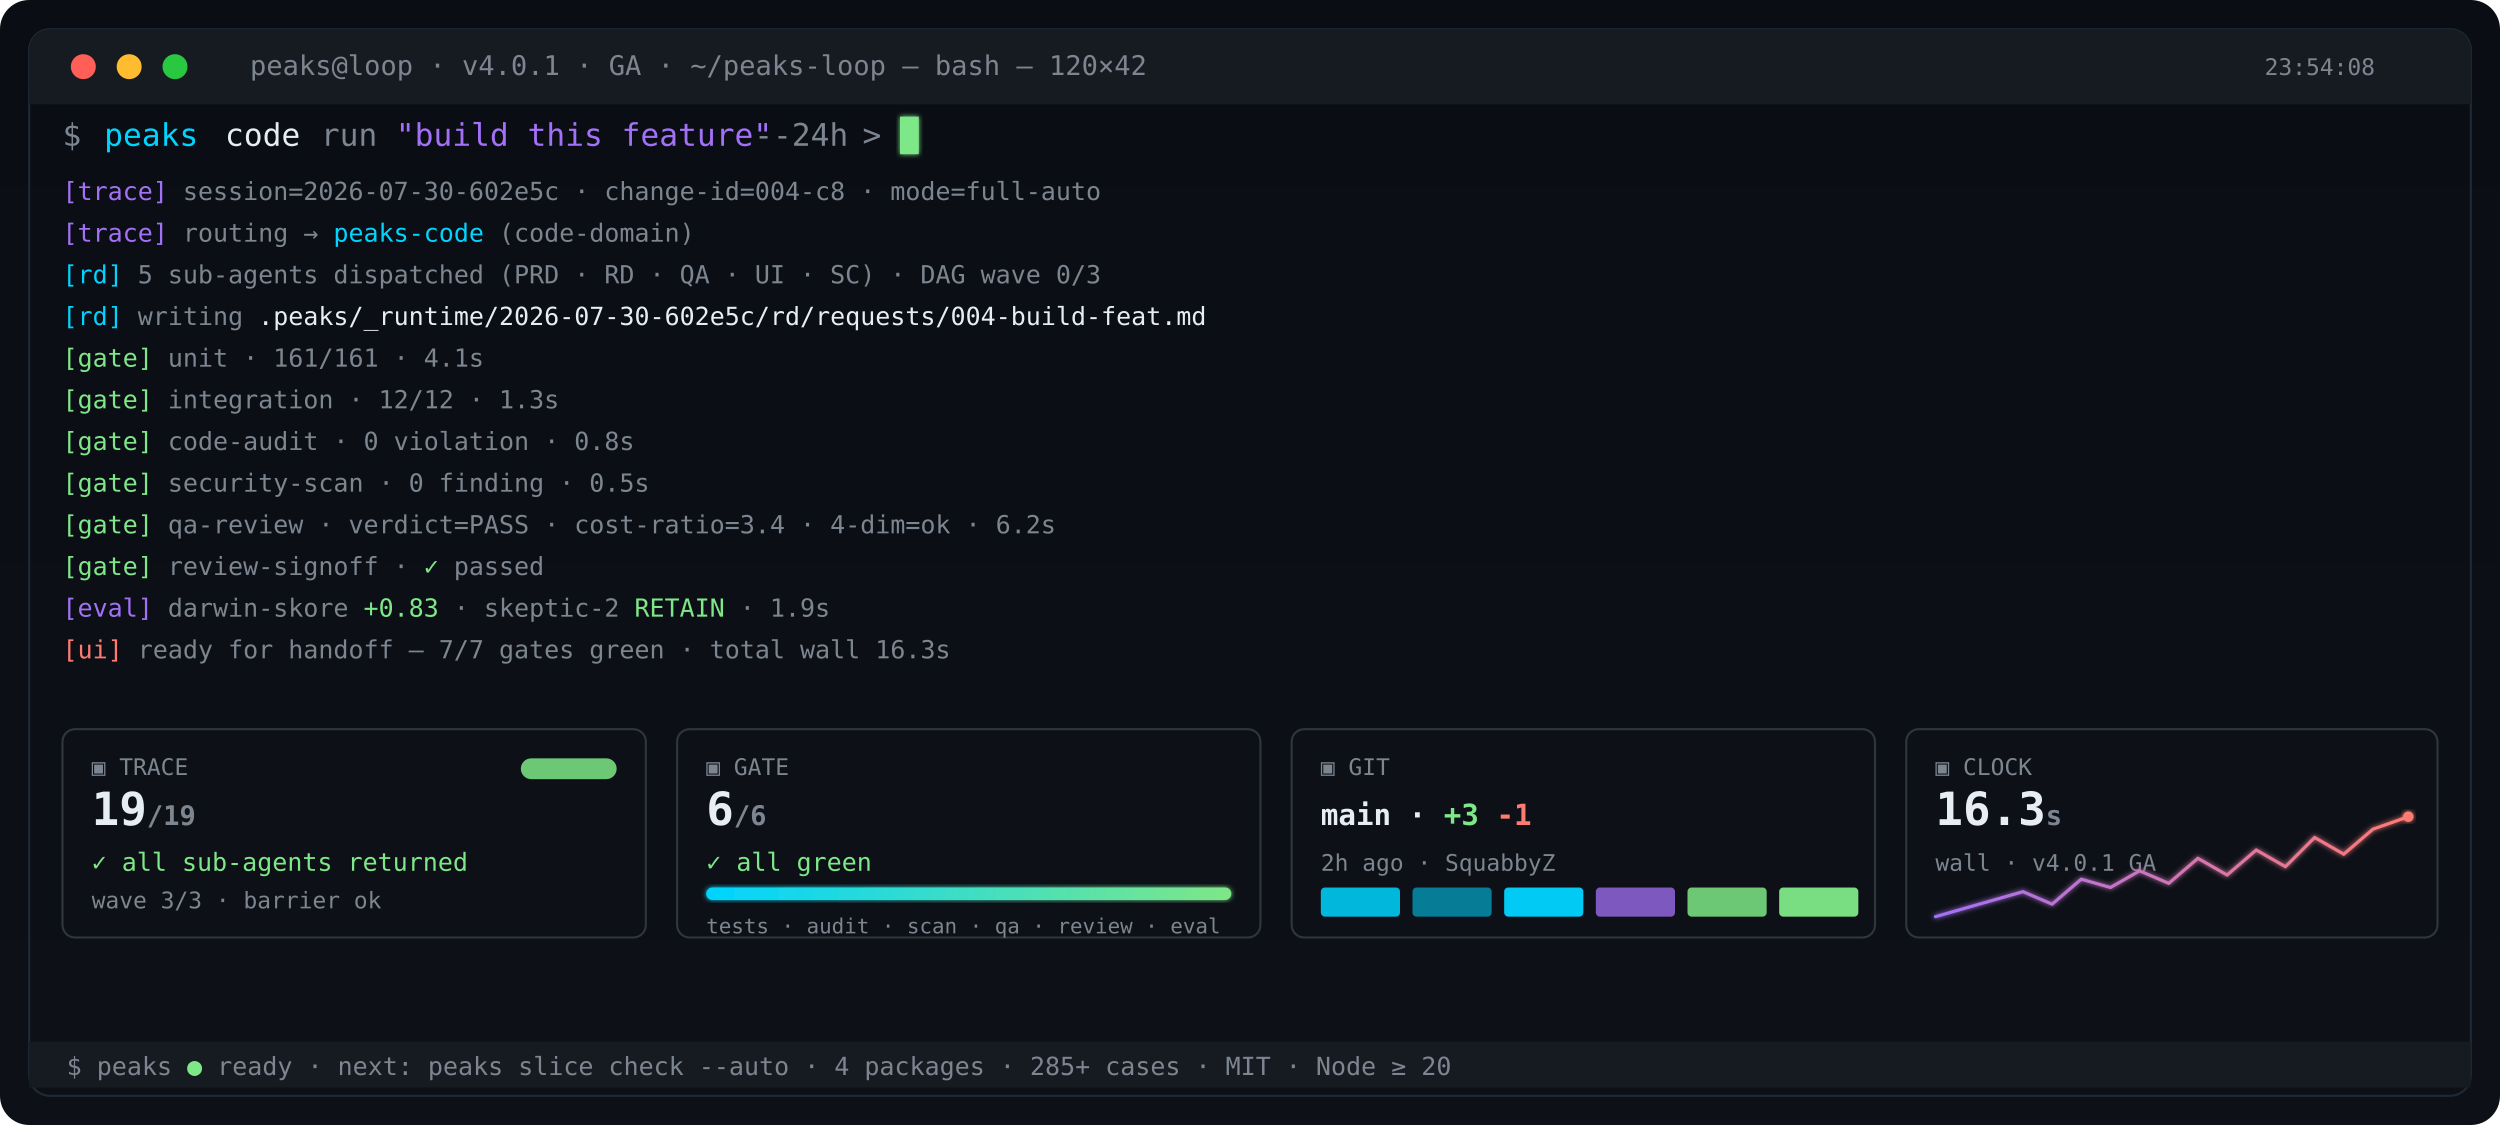
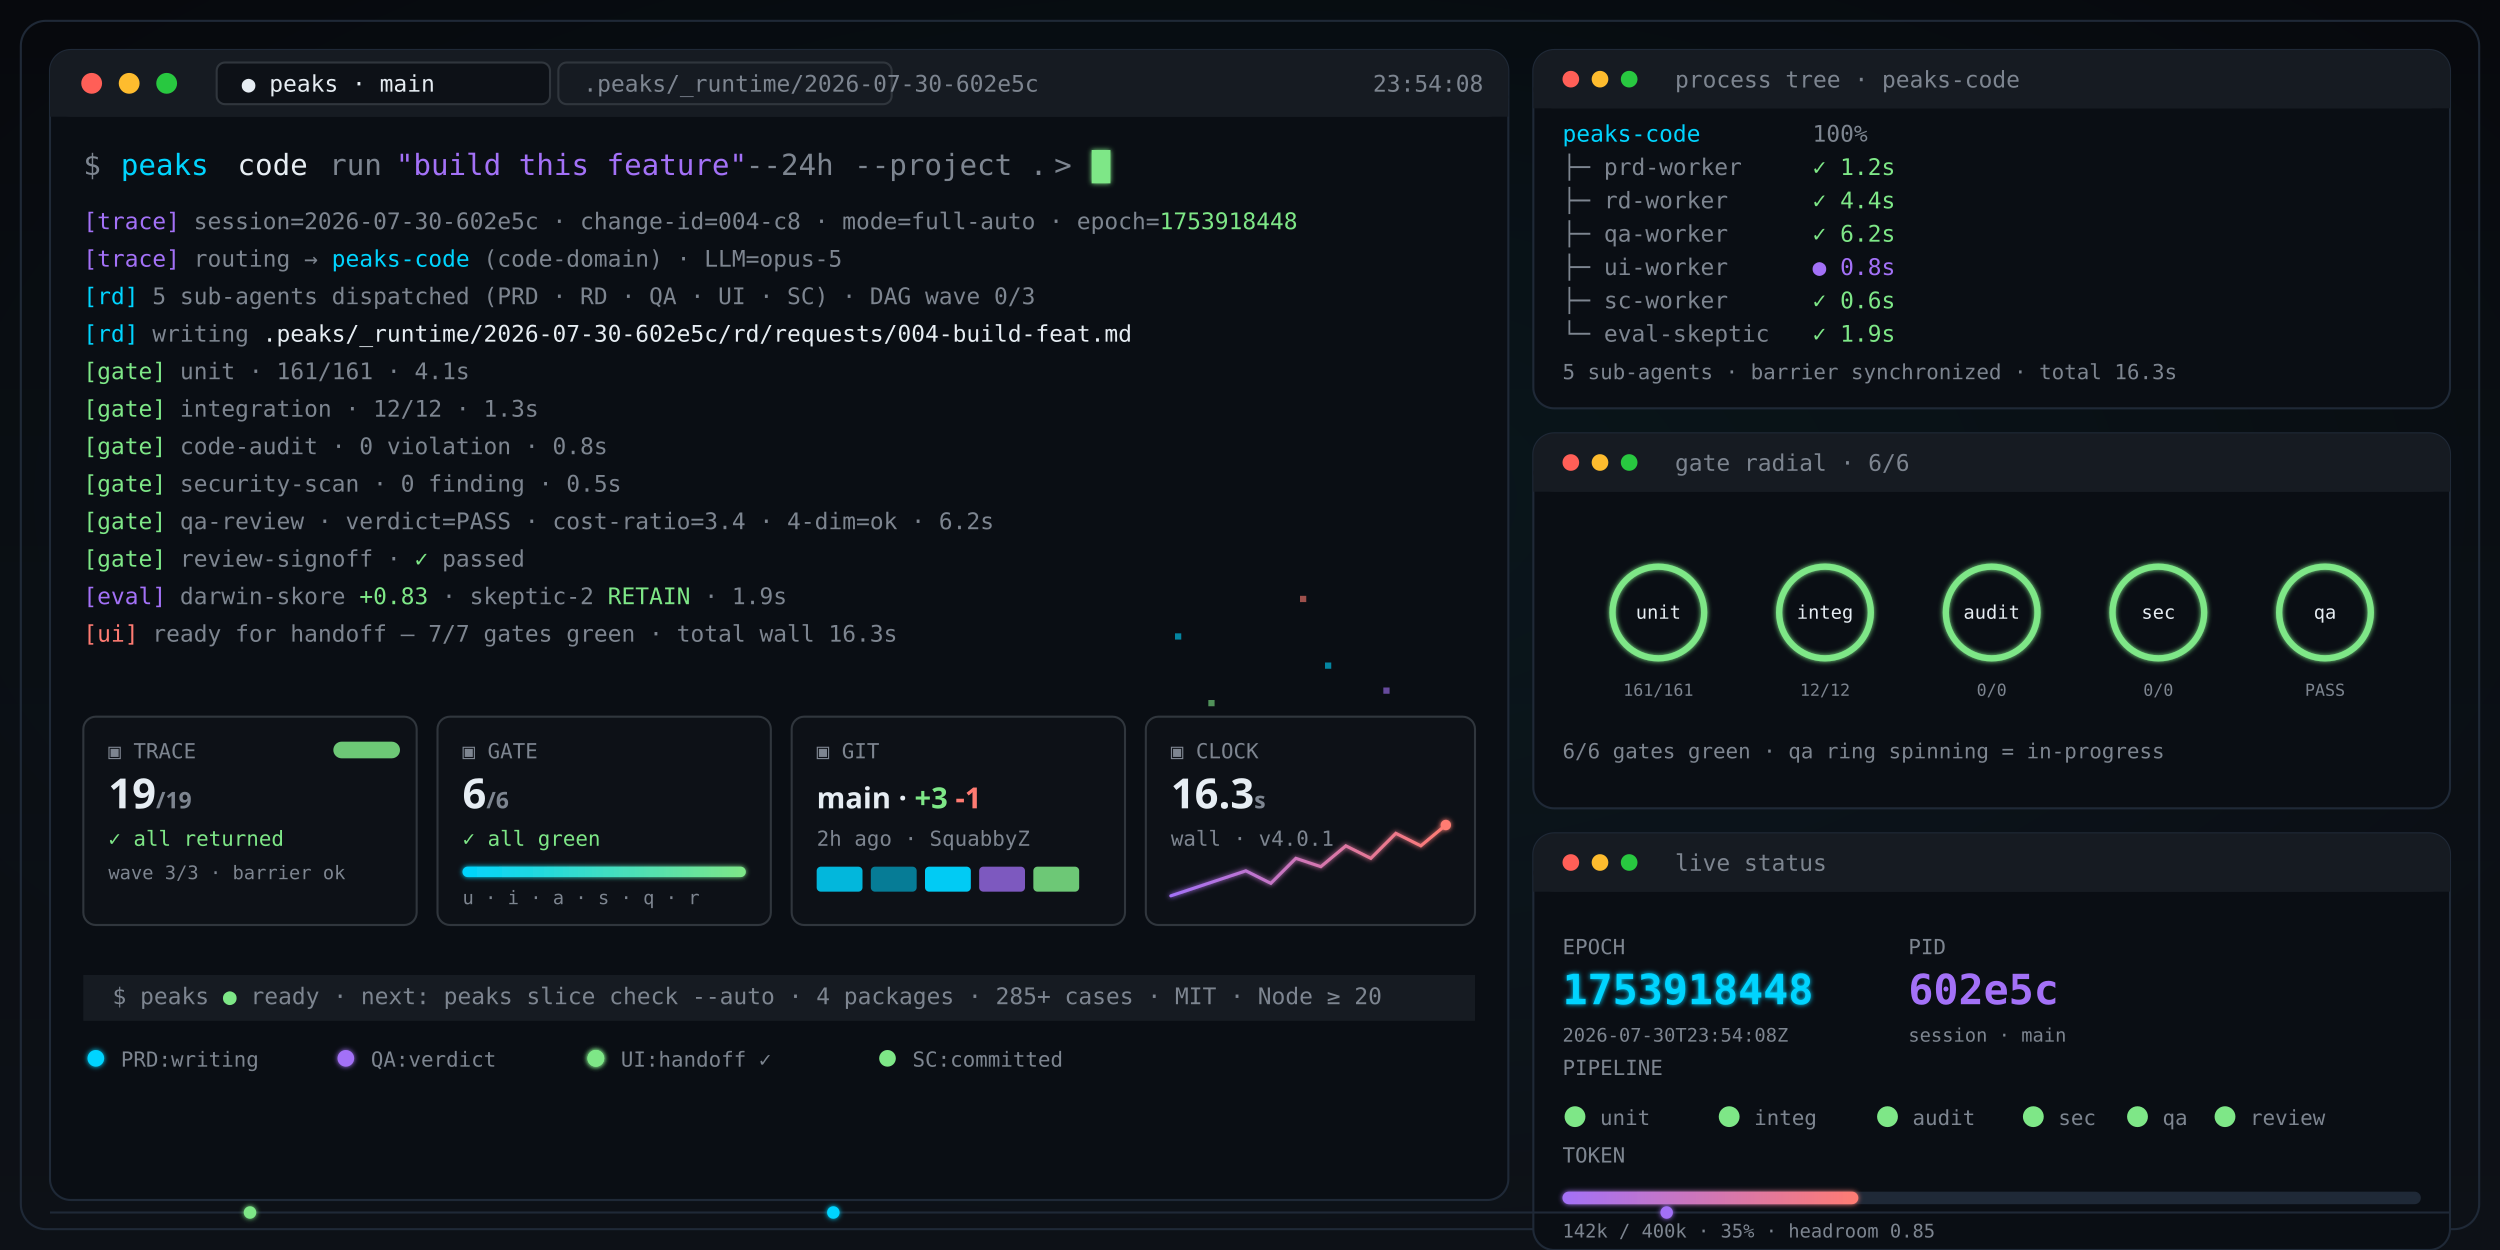
- <svg xmlns="http://www.w3.org/2000/svg" viewBox="0 0 1200 540" width="100%" role="img" aria-label="peaks-loop v4.0.1 terminal session — live peaks-code run with 4-pane status HUD">
+ <svg xmlns="http://www.w3.org/2000/svg" viewBox="0 0 1200 600" width="100%" role="img" aria-label="peaks-loop v4.0.1 — multi-pane terminal session with live epoch + status lights + radial gate">
  <defs>
    <linearGradient id="bg" x1="0" y1="0" x2="0" y2="1">
-       <stop offset="0" stop-color="#0a0e14" />
+       <stop offset="0" stop-color="#07090d" />
      <stop offset="1" stop-color="#0d1117" />
    </linearGradient>
    <linearGradient id="cyan" x1="0" y1="0" x2="1" y2="0">
      <stop offset="0" stop-color="#00d4ff" />
      <stop offset="1" stop-color="#7ee787" />
    </linearGradient>
    <linearGradient id="purple" x1="0" y1="0" x2="1" y2="0">
      <stop offset="0" stop-color="#a371f7" />
      <stop offset="1" stop-color="#ff7b72" />
    </linearGradient>
-     <filter id="glow" x="-20%" y="-20%" width="140%" height="140%">
-       <feGaussianBlur stdDeviation="1.2" result="b" />
+     <radialGradient id="ambient" cx="0.5" cy="0.4" r="0.6">
+       <stop offset="0" stop-color="#00d4ff" stop-opacity="0.05" />
+       <stop offset="1" stop-color="#00d4ff" stop-opacity="0" />
+     </radialGradient>
+     <filter id="glow" x="-50%" y="-50%" width="200%" height="200%">
+       <feGaussianBlur stdDeviation="1.4" result="b" />
      <feMerge>
        <feMergeNode in="b" />
        <feMergeNode in="SourceGraphic" />
      </feMerge>
    </filter>
  </defs>
-   <rect width="1200" height="540" fill="url(#bg)" rx="14" />
-   <rect x="14" y="14" width="1172" height="512" fill="none" stroke="#1f2937" stroke-width="1" rx="10" />
-   <g transform="translate(0, 0)">
-     <rect x="14" y="14" width="1172" height="36" fill="#161b22" rx="10" />
-     <rect x="14" y="40" width="1172" height="10" fill="#161b22" />
-     <circle cx="40" cy="32" r="6" fill="#ff5f57" />
-     <circle cx="62" cy="32" r="6" fill="#febc2e" />
-     <circle cx="84" cy="32" r="6" fill="#28c840" />
-     <text x="120" y="36" font-family="ui-monospace, SFMono-Regular, Menlo, monospace" font-size="13" fill="#7d8590">peaks@loop · v4.0.1 · GA · ~/peaks-loop — bash — 120×42</text>
-     <text x="1140" y="36" font-family="ui-monospace, monospace" font-size="11" fill="#7d8590" text-anchor="end">23:54:08</text>
-   </g>
-   <g transform="translate(30, 70)" font-family="ui-monospace, SFMono-Regular, Menlo, Consolas, monospace">
-     <text x="0" y="0" font-size="15" fill="#7d8590">$</text>
-     <text x="20" y="0" font-size="15" fill="#00d4ff">peaks</text>
-     <text x="78" y="0" font-size="15" fill="#e6edf3">code</text>
-     <text x="124" y="0" font-size="15" fill="#7d8590">run</text>
-     <text x="160" y="0" font-size="15" fill="#a371f7">"build this feature"</text>
-     <text x="332" y="0" font-size="15" fill="#7d8590">--24h</text>
-     <text x="384" y="0" font-size="15" fill="#7d8590">&gt;</text>
-     <rect x="402" y="-14" width="9" height="18" fill="#7ee787" filter="url(#glow)">
-       <animate attributeName="opacity" values="1;0;1" dur="1.06s" repeatCount="indefinite" />
-     </rect>
-     <g font-size="12" fill="#7d8590">
-       <text x="0" y="26">
-         <tspan fill="#a371f7">[trace]</tspan> session=2026-07-30-602e5c · change-id=004-c8 · mode=full-auto</text>
-       <text x="0" y="46">
-         <tspan fill="#a371f7">[trace]</tspan> routing → <tspan fill="#00d4ff">peaks-code</tspan> (code-domain)</text>
-       <text x="0" y="66">
+   <rect width="1200" height="600" fill="url(#bg)" />
+   <rect width="1200" height="600" fill="url(#ambient)" />
+   <rect x="10" y="10" width="1180" height="580" fill="none" stroke="#1f2937" stroke-width="1" rx="12" />
+   <g transform="translate(24, 24)">
+     <rect width="700" height="552" fill="#0a0e14" stroke="#1f2937" stroke-width="1" rx="10" />
+     <rect width="700" height="32" fill="#161b22" rx="10" />
+     <rect y="22" width="700" height="10" fill="#161b22" />
+     <circle cx="20" cy="16" r="5" fill="#ff5f57" />
+     <circle cx="38" cy="16" r="5" fill="#febc2e" />
+     <circle cx="56" cy="16" r="5" fill="#28c840" />
+     <rect x="80" y="6" width="160" height="20" rx="4" fill="#0d1117" stroke="#30363d" />
+     <text x="92" y="20" font-family="ui-monospace, monospace" font-size="11" fill="#e6edf3">● peaks · main</text>
+     <rect x="244" y="6" width="160" height="20" rx="4" fill="#161b22" stroke="#30363d" />
+     <text x="256" y="20" font-family="ui-monospace, monospace" font-size="11" fill="#7d8590">  .peaks/_runtime/2026-07-30-602e5c</text>
+     <text x="688" y="20" font-family="ui-monospace, monospace" font-size="11" fill="#7d8590" text-anchor="end">23:54:08</text>
+     <g transform="translate(16, 60)" font-family="ui-monospace, SFMono-Regular, Menlo, Consolas, monospace">
+       <text x="0" y="0" font-size="14" fill="#7d8590">$</text>
+       <text x="18" y="0" font-size="14" fill="#00d4ff">peaks</text>
+       <text x="74" y="0" font-size="14" fill="#e6edf3">code</text>
+       <text x="118" y="0" font-size="14" fill="#7d8590">run</text>
+       <text x="150" y="0" font-size="14" fill="#a371f7">"build this feature"</text>
+       <text x="318" y="0" font-size="14" fill="#7d8590">--24h</text>
+       <text x="370" y="0" font-size="14" fill="#7d8590">--project .</text>
+       <text x="466" y="0" font-size="14" fill="#7d8590">&gt;</text>
+       <rect x="484" y="-12" width="9" height="16" fill="#7ee787" filter="url(#glow)">
+         <animate attributeName="opacity" values="1;0;1" dur="1.06s" repeatCount="indefinite" />
+       </rect>
+     </g>
+     <g transform="translate(16, 86)" font-family="ui-monospace, monospace" font-size="11" fill="#7d8590">
+       <text x="0" y="0">
+         <tspan fill="#a371f7">[trace]</tspan> session=2026-07-30-602e5c · change-id=004-c8 · mode=full-auto · epoch=<tspan id="epoch" fill="#7ee787">1753918448</tspan>
+       </text>
+       <text x="0" y="18">
+         <tspan fill="#a371f7">[trace]</tspan> routing → <tspan fill="#00d4ff">peaks-code</tspan> (code-domain) · LLM=opus-5</text>
+       <text x="0" y="36">
        <tspan fill="#00d4ff">[rd]</tspan> 5 sub-agents dispatched (PRD · RD · QA · UI · SC) · DAG wave 0/3</text>
-       <text x="0" y="86">
+       <text x="0" y="54">
        <tspan fill="#00d4ff">[rd]</tspan> writing <tspan fill="#e6edf3">.peaks/_runtime/2026-07-30-602e5c/rd/requests/004-build-feat.md</tspan>
      </text>
-       <text x="0" y="106">
+       <text x="0" y="72">
        <tspan fill="#7ee787">[gate]</tspan> unit · 161/161 · 4.1s</text>
+       <text x="0" y="90">
+         <tspan fill="#7ee787">[gate]</tspan> integration · 12/12 · 1.3s</text>
+       <text x="0" y="108">
+         <tspan fill="#7ee787">[gate]</tspan> code-audit · 0 violation · 0.8s</text>
      <text x="0" y="126">
-         <tspan fill="#7ee787">[gate]</tspan> integration · 12/12 · 1.3s</text>
-       <text x="0" y="146">
-         <tspan fill="#7ee787">[gate]</tspan> code-audit · 0 violation · 0.8s</text>
-       <text x="0" y="166">
        <tspan fill="#7ee787">[gate]</tspan> security-scan · 0 finding · 0.5s</text>
-       <text x="0" y="186">
+       <text x="0" y="144">
        <tspan fill="#7ee787">[gate]</tspan> qa-review · verdict=PASS · cost-ratio=3.4 · 4-dim=ok · 6.2s</text>
-       <text x="0" y="206">
+       <text x="0" y="162">
        <tspan fill="#7ee787">[gate]</tspan> review-signoff · <tspan fill="#7ee787">✓</tspan> passed</text>
-       <text x="0" y="226">
+       <text x="0" y="180">
        <tspan fill="#a371f7">[eval]</tspan> darwin-skore <tspan fill="#7ee787">+0.83</tspan> · skeptic-2 <tspan fill="#7ee787">RETAIN</tspan> · 1.9s</text>
-       <text x="0" y="246">
+       <text x="0" y="198">
        <tspan fill="#ff7b72">[ui]</tspan> ready for handoff — 7/7 gates green · total wall 16.3s</text>
    </g>
-     <g transform="translate(0, 280)">
+     <g transform="translate(16, 320)">
      <g>
-         <rect width="280" height="100" fill="#0d1117" stroke="#30363d" stroke-width="1" rx="6" />
-         <text x="14" y="22" font-size="11" fill="#7d8590">▣ TRACE</text>
-         <text x="14" y="46" font-size="22" font-weight="700" fill="#e6edf3">19<tspan font-size="13" fill="#7d8590">/19</tspan>
+         <rect width="160" height="100" fill="#0d1117" stroke="#30363d" stroke-width="1" rx="6" />
+         <text x="12" y="20" font-family="ui-monospace, monospace" font-size="10" fill="#7d8590">▣ TRACE</text>
+         <text x="12" y="44" font-family="system-ui, sans-serif" font-size="20" font-weight="700" fill="#e6edf3">19<tspan font-size="11" fill="#7d8590">/19</tspan>
        </text>
-         <text x="14" y="68" font-size="12" fill="#7ee787">✓ all sub-agents returned</text>
-         <text x="14" y="86" font-size="11" fill="#7d8590">wave 3/3 · barrier ok</text>
-         <rect x="220" y="14" width="46" height="10" rx="5" fill="#7ee787" opacity="0.85" />
-       </g>
-       <g transform="translate(295, 0)">
-         <rect width="280" height="100" fill="#0d1117" stroke="#30363d" stroke-width="1" rx="6" />
-         <text x="14" y="22" font-size="11" fill="#7d8590">▣ GATE</text>
-         <text x="14" y="46" font-size="22" font-weight="700" fill="#e6edf3">6<tspan font-size="13" fill="#7d8590">/6</tspan>
+         <text x="12" y="62" font-family="ui-monospace, monospace" font-size="10" fill="#7ee787">✓ all returned</text>
+         <text x="12" y="78" font-family="ui-monospace, monospace" font-size="9" fill="#7d8590">wave 3/3 · barrier ok</text>
+         <rect x="120" y="12" width="32" height="8" rx="4" fill="#7ee787" opacity="0.85" />
+       </g>
+       <g transform="translate(170, 0)">
+         <rect width="160" height="100" fill="#0d1117" stroke="#30363d" stroke-width="1" rx="6" />
+         <text x="12" y="20" font-family="ui-monospace, monospace" font-size="10" fill="#7d8590">▣ GATE</text>
+         <text x="12" y="44" font-family="system-ui, sans-serif" font-size="20" font-weight="700" fill="#e6edf3">6<tspan font-size="11" fill="#7d8590">/6</tspan>
        </text>
-         <text x="14" y="68" font-size="12" fill="#7ee787">✓ all green</text>
-         <g transform="translate(14, 76)">
-           <rect width="252" height="6" rx="3" fill="#1f2937" />
-           <rect width="252" height="6" rx="3" fill="url(#cyan)" filter="url(#glow)" />
-         </g>
-         <text x="14" y="98" font-size="10" fill="#7d8590">tests · audit · scan · qa · review · eval</text>
-       </g>
-       <g transform="translate(590, 0)">
-         <rect width="280" height="100" fill="#0d1117" stroke="#30363d" stroke-width="1" rx="6" />
-         <text x="14" y="22" font-size="11" fill="#7d8590">▣ GIT</text>
-         <text x="14" y="46" font-size="14" font-weight="700" fill="#e6edf3">main · <tspan fill="#7ee787">+3</tspan>
+         <text x="12" y="62" font-family="ui-monospace, monospace" font-size="10" fill="#7ee787">✓ all green</text>
+         <rect x="12" y="72" width="136" height="5" rx="2.5" fill="#1f2937" />
+         <rect x="12" y="72" width="136" height="5" rx="2.5" fill="url(#cyan)" filter="url(#glow)" />
+         <text x="12" y="90" font-family="ui-monospace, monospace" font-size="9" fill="#7d8590">u · i · a · s · q · r</text>
+       </g>
+       <g transform="translate(340, 0)">
+         <rect width="160" height="100" fill="#0d1117" stroke="#30363d" stroke-width="1" rx="6" />
+         <text x="12" y="20" font-family="ui-monospace, monospace" font-size="10" fill="#7d8590">▣ GIT</text>
+         <text x="12" y="44" font-family="system-ui, sans-serif" font-size="14" font-weight="700" fill="#e6edf3">main · <tspan fill="#7ee787">+3</tspan>
          <tspan fill="#ff7b72">-1</tspan>
        </text>
-         <text x="14" y="68" font-size="11" fill="#7d8590">2h ago · SquabbyZ</text>
-         <g transform="translate(14, 76)">
-           <rect x="0" y="0" width="38" height="14" rx="2" fill="#00d4ff" opacity="0.85" />
-           <rect x="44" y="0" width="38" height="14" rx="2" fill="#00d4ff" opacity="0.55" />
-           <rect x="88" y="0" width="38" height="14" rx="2" fill="#00d4ff" opacity="0.95" />
-           <rect x="132" y="0" width="38" height="14" rx="2" fill="#a371f7" opacity="0.75" />
-           <rect x="176" y="0" width="38" height="14" rx="2" fill="#7ee787" opacity="0.85" />
-           <rect x="220" y="0" width="38" height="14" rx="2" fill="#7ee787" opacity="0.95" />
+         <text x="12" y="62" font-family="ui-monospace, monospace" font-size="10" fill="#7d8590">2h ago · SquabbyZ</text>
+         <g transform="translate(12, 72)">
+           <rect x="0" y="0" width="22" height="12" rx="2" fill="#00d4ff" opacity="0.85" />
+           <rect x="26" y="0" width="22" height="12" rx="2" fill="#00d4ff" opacity="0.55" />
+           <rect x="52" y="0" width="22" height="12" rx="2" fill="#00d4ff" opacity="0.95" />
+           <rect x="78" y="0" width="22" height="12" rx="2" fill="#a371f7" opacity="0.75" />
+           <rect x="104" y="0" width="22" height="12" rx="2" fill="#7ee787" opacity="0.85" />
        </g>
      </g>
-       <g transform="translate(885, 0)">
-         <rect width="255" height="100" fill="#0d1117" stroke="#30363d" stroke-width="1" rx="6" />
-         <text x="14" y="22" font-size="11" fill="#7d8590">▣ CLOCK</text>
-         <text x="14" y="46" font-size="22" font-weight="700" fill="#e6edf3">16.3<tspan font-size="13" fill="#7d8590">s</tspan>
+       <g transform="translate(510, 0)">
+         <rect width="158" height="100" fill="#0d1117" stroke="#30363d" stroke-width="1" rx="6" />
+         <text x="12" y="20" font-family="ui-monospace, monospace" font-size="10" fill="#7d8590">▣ CLOCK</text>
+         <text x="12" y="44" font-family="system-ui, sans-serif" font-size="20" font-weight="700" fill="#e6edf3">16.3<tspan font-size="11" fill="#7d8590">s</tspan>
        </text>
-         <text x="14" y="68" font-size="11" fill="#7d8590">wall · v4.0.1 GA</text>
-         <polyline points="14,90 28,86 42,82 56,78 70,84 84,72 98,76 112,68 126,74 140,62 154,70 168,58 182,66 196,52 210,60 224,48 241,42" fill="none" stroke="url(#purple)" stroke-width="1.5" stroke-linecap="round" filter="url(#glow)" />
-         <circle cx="241" cy="42" r="2.5" fill="#ff7b72" filter="url(#glow)" />
-       </g>
+         <text x="12" y="62" font-family="ui-monospace, monospace" font-size="10" fill="#7d8590">wall · v4.0.1</text>
+         <polyline points="12,86 24,82 36,78 48,74 60,80 72,68 84,72 96,62 108,68 120,56 132,62 144,52" fill="none" stroke="url(#purple)" stroke-width="1.5" stroke-linecap="round" filter="url(#glow)" />
+         <circle cx="144" cy="52" r="2.5" fill="#ff7b72" filter="url(#glow)">
+           <animate attributeName="r" values="2.5;4;2.5" dur="1.4s" repeatCount="indefinite" />
+         </circle>
+       </g>
+     </g>
+     <g transform="translate(16, 444)" font-family="ui-monospace, monospace" font-size="11">
+       <rect width="668" height="22" fill="#161b22" rx="0" />
+       <text x="14" y="14" fill="#7d8590">$ peaks <tspan fill="#7ee787">●</tspan> ready · next: peaks slice check --auto · 4 packages · 285+ cases · MIT · Node ≥ 20</text>
+     </g>
+     <g transform="translate(16, 478)" font-family="ui-monospace, monospace" font-size="10">
+       <g>
+         <circle cx="6" cy="6" r="4" fill="#00d4ff" filter="url(#glow)">
+           <animate attributeName="opacity" values="0.4;1;0.4" dur="1.2s" repeatCount="indefinite" />
+         </circle>
+         <text x="18" y="10" fill="#7d8590">PRD:writing</text>
+       </g>
+       <g transform="translate(120, 0)">
+         <circle cx="6" cy="6" r="4" fill="#a371f7" filter="url(#glow)">
+           <animate attributeName="opacity" values="0.4;1;0.4" dur="1.6s" repeatCount="indefinite" />
+         </circle>
+         <text x="18" y="10" fill="#7d8590">QA:verdict</text>
+       </g>
+       <g transform="translate(240, 0)">
+         <circle cx="6" cy="6" r="4" fill="#7ee787" filter="url(#glow)" />
+       </g>
+       <g transform="translate(240, 0)">
+         <circle cx="6" cy="6" r="4" fill="#7ee787" filter="url(#glow)" />
+         <text x="18" y="10" fill="#7d8590">UI:handoff ✓</text>
+       </g>
+       <g transform="translate(380, 0)">
+         <circle cx="6" cy="6" r="4" fill="#7ee787" />
+       </g>
+       <g transform="translate(380, 0)">
+         <text x="18" y="10" fill="#7d8590">SC:committed</text>
+       </g>
+     </g>
+     <g fill="#00d4ff" opacity="0.6">
+       <rect x="540" y="280" width="3" height="3">
+         <animate attributeName="opacity" values="0;1;0" dur="2.4s" begin="0.0s" repeatCount="indefinite" />
+       </rect>
+       <rect x="612" y="294" width="3" height="3">
+         <animate attributeName="opacity" values="0;1;0" dur="2.4s" begin="0.4s" repeatCount="indefinite" />
+       </rect>
+       <rect x="640" y="306" width="3" height="3" fill="#a371f7">
+         <animate attributeName="opacity" values="0;1;0" dur="2.4s" begin="0.9s" repeatCount="indefinite" />
+       </rect>
+       <rect x="556" y="312" width="3" height="3" fill="#7ee787">
+         <animate attributeName="opacity" values="0;1;0" dur="2.4s" begin="1.4s" repeatCount="indefinite" />
+       </rect>
+       <rect x="600" y="262" width="3" height="3" fill="#ff7b72">
+         <animate attributeName="opacity" values="0;1;0" dur="2.4s" begin="1.9s" repeatCount="indefinite" />
+       </rect>
    </g>
  </g>
-   <g transform="translate(0, 502)" font-family="ui-monospace, SFMono-Regular, monospace" font-size="12">
-     <rect x="14" y="-2" width="1172" height="22" fill="#161b22" rx="0" />
-     <text x="32" y="14" fill="#7d8590">$ peaks <tspan fill="#7ee787">●</tspan> ready · next: peaks slice check --auto · 4 packages · 285+ cases · MIT · Node ≥ 20</text>
+   <g transform="translate(736, 24)">
+     <g>
+       <rect width="440" height="172" fill="#0a0e14" stroke="#1f2937" stroke-width="1" rx="10" />
+       <rect width="440" height="28" fill="#161b22" rx="10" />
+       <rect y="18" width="440" height="10" fill="#161b22" />
+       <circle cx="18" cy="14" r="4" fill="#ff5f57" />
+       <circle cx="32" cy="14" r="4" fill="#febc2e" />
+       <circle cx="46" cy="14" r="4" fill="#28c840" />
+       <text x="68" y="18" font-family="ui-monospace, monospace" font-size="11" fill="#7d8590">process tree · peaks-code</text>
+       <g transform="translate(14, 44)" font-family="ui-monospace, monospace" font-size="11">
+         <text x="0" y="0" fill="#00d4ff">peaks-code</text>
+         <text x="120" y="0" fill="#7d8590">100%</text>
+         <text x="0" y="16" fill="#7d8590">├─ prd-worker</text>
+         <text x="120" y="16" fill="#7ee787">✓ 1.2s</text>
+         <text x="0" y="32" fill="#7d8590">├─ rd-worker</text>
+         <text x="120" y="32" fill="#7ee787">✓ 4.4s</text>
+         <text x="0" y="48" fill="#7d8590">├─ qa-worker</text>
+         <text x="120" y="48" fill="#7ee787">✓ 6.2s</text>
+         <text x="0" y="64" fill="#7d8590">├─ ui-worker</text>
+         <text x="120" y="64" fill="#a371f7">● 0.8s</text>
+         <text x="0" y="80" fill="#7d8590">├─ sc-worker</text>
+         <text x="120" y="80" fill="#7ee787">✓ 0.6s</text>
+         <text x="0" y="96" fill="#7d8590">└─ eval-skeptic</text>
+         <text x="120" y="96" fill="#7ee787">✓ 1.9s</text>
+       </g>
+       <text x="14" y="158" font-family="ui-monospace, monospace" font-size="10" fill="#7d8590">5 sub-agents · barrier synchronized · total 16.3s</text>
+     </g>
+     <g transform="translate(0, 184)">
+       <rect width="440" height="180" fill="#0a0e14" stroke="#1f2937" stroke-width="1" rx="10" />
+       <rect width="440" height="28" fill="#161b22" rx="10" />
+       <rect y="18" width="440" height="10" fill="#161b22" />
+       <circle cx="18" cy="14" r="4" fill="#ff5f57" />
+       <circle cx="32" cy="14" r="4" fill="#febc2e" />
+       <circle cx="46" cy="14" r="4" fill="#28c840" />
+       <text x="68" y="18" font-family="ui-monospace, monospace" font-size="11" fill="#7d8590">gate radial · 6/6</text>
+       <g transform="translate(60, 86)">
+         <circle cx="0" cy="0" r="22" fill="none" stroke="#1f2937" stroke-width="3" />
+         <circle cx="0" cy="0" r="22" fill="none" stroke="#7ee787" stroke-width="3" stroke-linecap="round" stroke-dasharray="138.2 138.2" transform="rotate(-90)" filter="url(#glow)" />
+         <text x="0" y="3" text-anchor="middle" font-family="ui-monospace, monospace" font-size="9" fill="#e6edf3">unit</text>
+         <text x="0" y="40" text-anchor="middle" font-family="ui-monospace, monospace" font-size="8" fill="#7d8590">161/161</text>
+       </g>
+       <g transform="translate(140, 86)">
+         <circle cx="0" cy="0" r="22" fill="none" stroke="#1f2937" stroke-width="3" />
+         <circle cx="0" cy="0" r="22" fill="none" stroke="#7ee787" stroke-width="3" stroke-linecap="round" stroke-dasharray="138.2 138.2" transform="rotate(-90)" filter="url(#glow)" />
+         <text x="0" y="3" text-anchor="middle" font-family="ui-monospace, monospace" font-size="9" fill="#e6edf3">integ</text>
+         <text x="0" y="40" text-anchor="middle" font-family="ui-monospace, monospace" font-size="8" fill="#7d8590">12/12</text>
+       </g>
+       <g transform="translate(220, 86)">
+         <circle cx="0" cy="0" r="22" fill="none" stroke="#1f2937" stroke-width="3" />
+         <circle cx="0" cy="0" r="22" fill="none" stroke="#7ee787" stroke-width="3" stroke-linecap="round" stroke-dasharray="138.2 138.2" transform="rotate(-90)" filter="url(#glow)" />
+         <text x="0" y="3" text-anchor="middle" font-family="ui-monospace, monospace" font-size="9" fill="#e6edf3">audit</text>
+         <text x="0" y="40" text-anchor="middle" font-family="ui-monospace, monospace" font-size="8" fill="#7d8590">0/0</text>
+       </g>
+       <g transform="translate(300, 86)">
+         <circle cx="0" cy="0" r="22" fill="none" stroke="#1f2937" stroke-width="3" />
+         <circle cx="0" cy="0" r="22" fill="none" stroke="#7ee787" stroke-width="3" stroke-linecap="round" stroke-dasharray="138.2 138.2" transform="rotate(-90)" filter="url(#glow)" />
+         <text x="0" y="3" text-anchor="middle" font-family="ui-monospace, monospace" font-size="9" fill="#e6edf3">sec</text>
+         <text x="0" y="40" text-anchor="middle" font-family="ui-monospace, monospace" font-size="8" fill="#7d8590">0/0</text>
+       </g>
+       <g transform="translate(380, 86)">
+         <circle cx="0" cy="0" r="22" fill="none" stroke="#1f2937" stroke-width="3" />
+         <circle cx="0" cy="0" r="22" fill="none" stroke="#7ee787" stroke-width="3" stroke-linecap="round" stroke-dasharray="138.2 138.2" transform="rotate(-90)" filter="url(#glow)">
+           <animateTransform attributeName="transform" type="rotate" from="-90" to="270" dur="3s" repeatCount="indefinite" />
+         </circle>
+         <text x="0" y="3" text-anchor="middle" font-family="ui-monospace, monospace" font-size="9" fill="#e6edf3">qa</text>
+         <text x="0" y="40" text-anchor="middle" font-family="ui-monospace, monospace" font-size="8" fill="#7d8590">PASS</text>
+       </g>
+       <text x="14" y="156" font-family="ui-monospace, monospace" font-size="10" fill="#7d8590">6/6 gates green · qa ring spinning = in-progress</text>
+     </g>
+     <g transform="translate(0, 376)">
+       <rect width="440" height="200" fill="#0a0e14" stroke="#1f2937" stroke-width="1" rx="10" />
+       <rect width="440" height="28" fill="#161b22" rx="10" />
+       <rect y="18" width="440" height="10" fill="#161b22" />
+       <circle cx="18" cy="14" r="4" fill="#ff5f57" />
+       <circle cx="32" cy="14" r="4" fill="#febc2e" />
+       <circle cx="46" cy="14" r="4" fill="#28c840" />
+       <text x="68" y="18" font-family="ui-monospace, monospace" font-size="11" fill="#7d8590">live status</text>
+       <g transform="translate(14, 44)" font-family="ui-monospace, monospace">
+         <text x="0" y="14" font-size="10" fill="#7d8590">EPOCH</text>
+         <text x="0" y="38" font-size="20" font-weight="700" fill="#00d4ff" filter="url(#glow)">1753918448</text>
+         <text x="0" y="56" font-size="9" fill="#7d8590">2026-07-30T23:54:08Z</text>
+       </g>
+       <g transform="translate(180, 44)" font-family="ui-monospace, monospace">
+         <text x="0" y="14" font-size="10" fill="#7d8590">PID</text>
+         <text x="0" y="38" font-size="20" font-weight="700" fill="#a371f7">602e5c</text>
+         <text x="0" y="56" font-size="9" fill="#7d8590">session · main</text>
+       </g>
+       <g transform="translate(14, 116)" font-family="ui-monospace, monospace" font-size="10">
+         <text x="0" y="0" fill="#7d8590">PIPELINE</text>
+         <g transform="translate(0, 14)">
+           <circle cx="6" cy="6" r="5" fill="#7ee787">
+             <animate attributeName="opacity" values="0.3;1;0.3" dur="1.2s" repeatCount="indefinite" />
+           </circle>
+           <text x="18" y="10" fill="#7d8590">unit</text>
+           <circle cx="80" cy="6" r="5" fill="#7ee787">
+             <animate attributeName="opacity" values="0.3;1;0.3" dur="1.2s" begin="0.2s" repeatCount="indefinite" />
+           </circle>
+           <text x="92" y="10" fill="#7d8590">integ</text>
+           <circle cx="156" cy="6" r="5" fill="#7ee787">
+             <animate attributeName="opacity" values="0.3;1;0.3" dur="1.2s" begin="0.4s" repeatCount="indefinite" />
+           </circle>
+           <text x="168" y="10" fill="#7d8590">audit</text>
+           <circle cx="226" cy="6" r="5" fill="#7ee787">
+             <animate attributeName="opacity" values="0.3;1;0.3" dur="1.2s" begin="0.6s" repeatCount="indefinite" />
+           </circle>
+           <text x="238" y="10" fill="#7d8590">sec</text>
+           <circle cx="276" cy="6" r="5" fill="#7ee787">
+             <animate attributeName="opacity" values="0.3;1;0.3" dur="1.2s" begin="0.8s" repeatCount="indefinite" />
+           </circle>
+           <text x="288" y="10" fill="#7d8590">qa</text>
+           <circle cx="318" cy="6" r="5" fill="#7ee787">
+             <animate attributeName="opacity" values="0.3;1;0.3" dur="1.2s" begin="1.0s" repeatCount="indefinite" />
+           </circle>
+           <text x="330" y="10" fill="#7d8590">review</text>
+         </g>
+         <text x="0" y="42" fill="#7d8590">TOKEN</text>
+         <g transform="translate(0, 56)">
+           <rect width="412" height="6" rx="3" fill="#1f2937" />
+           <rect width="142" height="6" rx="3" fill="url(#purple)" filter="url(#glow)" />
+         </g>
+         <text x="0" y="78" font-size="9" fill="#7d8590">142k / 400k · 35% · headroom 0.85</text>
+       </g>
+     </g>
+   </g>
+   <g>
+     <line x1="24" y1="582" x2="1176" y2="582" stroke="#1f2937" stroke-width="1" />
+     <g fill="#7ee787" filter="url(#glow)">
+       <circle cx="120" cy="582" r="3">
+         <animate attributeName="cx" values="24;1176" dur="4s" repeatCount="indefinite" />
+         <animate attributeName="opacity" values="0;1;0" dur="4s" repeatCount="indefinite" />
+       </circle>
+     </g>
+     <g fill="#00d4ff" filter="url(#glow)">
+       <circle cx="400" cy="582" r="3">
+         <animate attributeName="cx" values="24;1176" dur="4s" begin="1.3s" repeatCount="indefinite" />
+         <animate attributeName="opacity" values="0;1;0" dur="4s" begin="1.3s" repeatCount="indefinite" />
+       </circle>
+     </g>
+     <g fill="#a371f7" filter="url(#glow)">
+       <circle cx="800" cy="582" r="3">
+         <animate attributeName="cx" values="24;1176" dur="4s" begin="2.6s" repeatCount="indefinite" />
+         <animate attributeName="opacity" values="0;1;0" dur="4s" begin="2.6s" repeatCount="indefinite" />
+       </circle>
+     </g>
  </g>
</svg>
